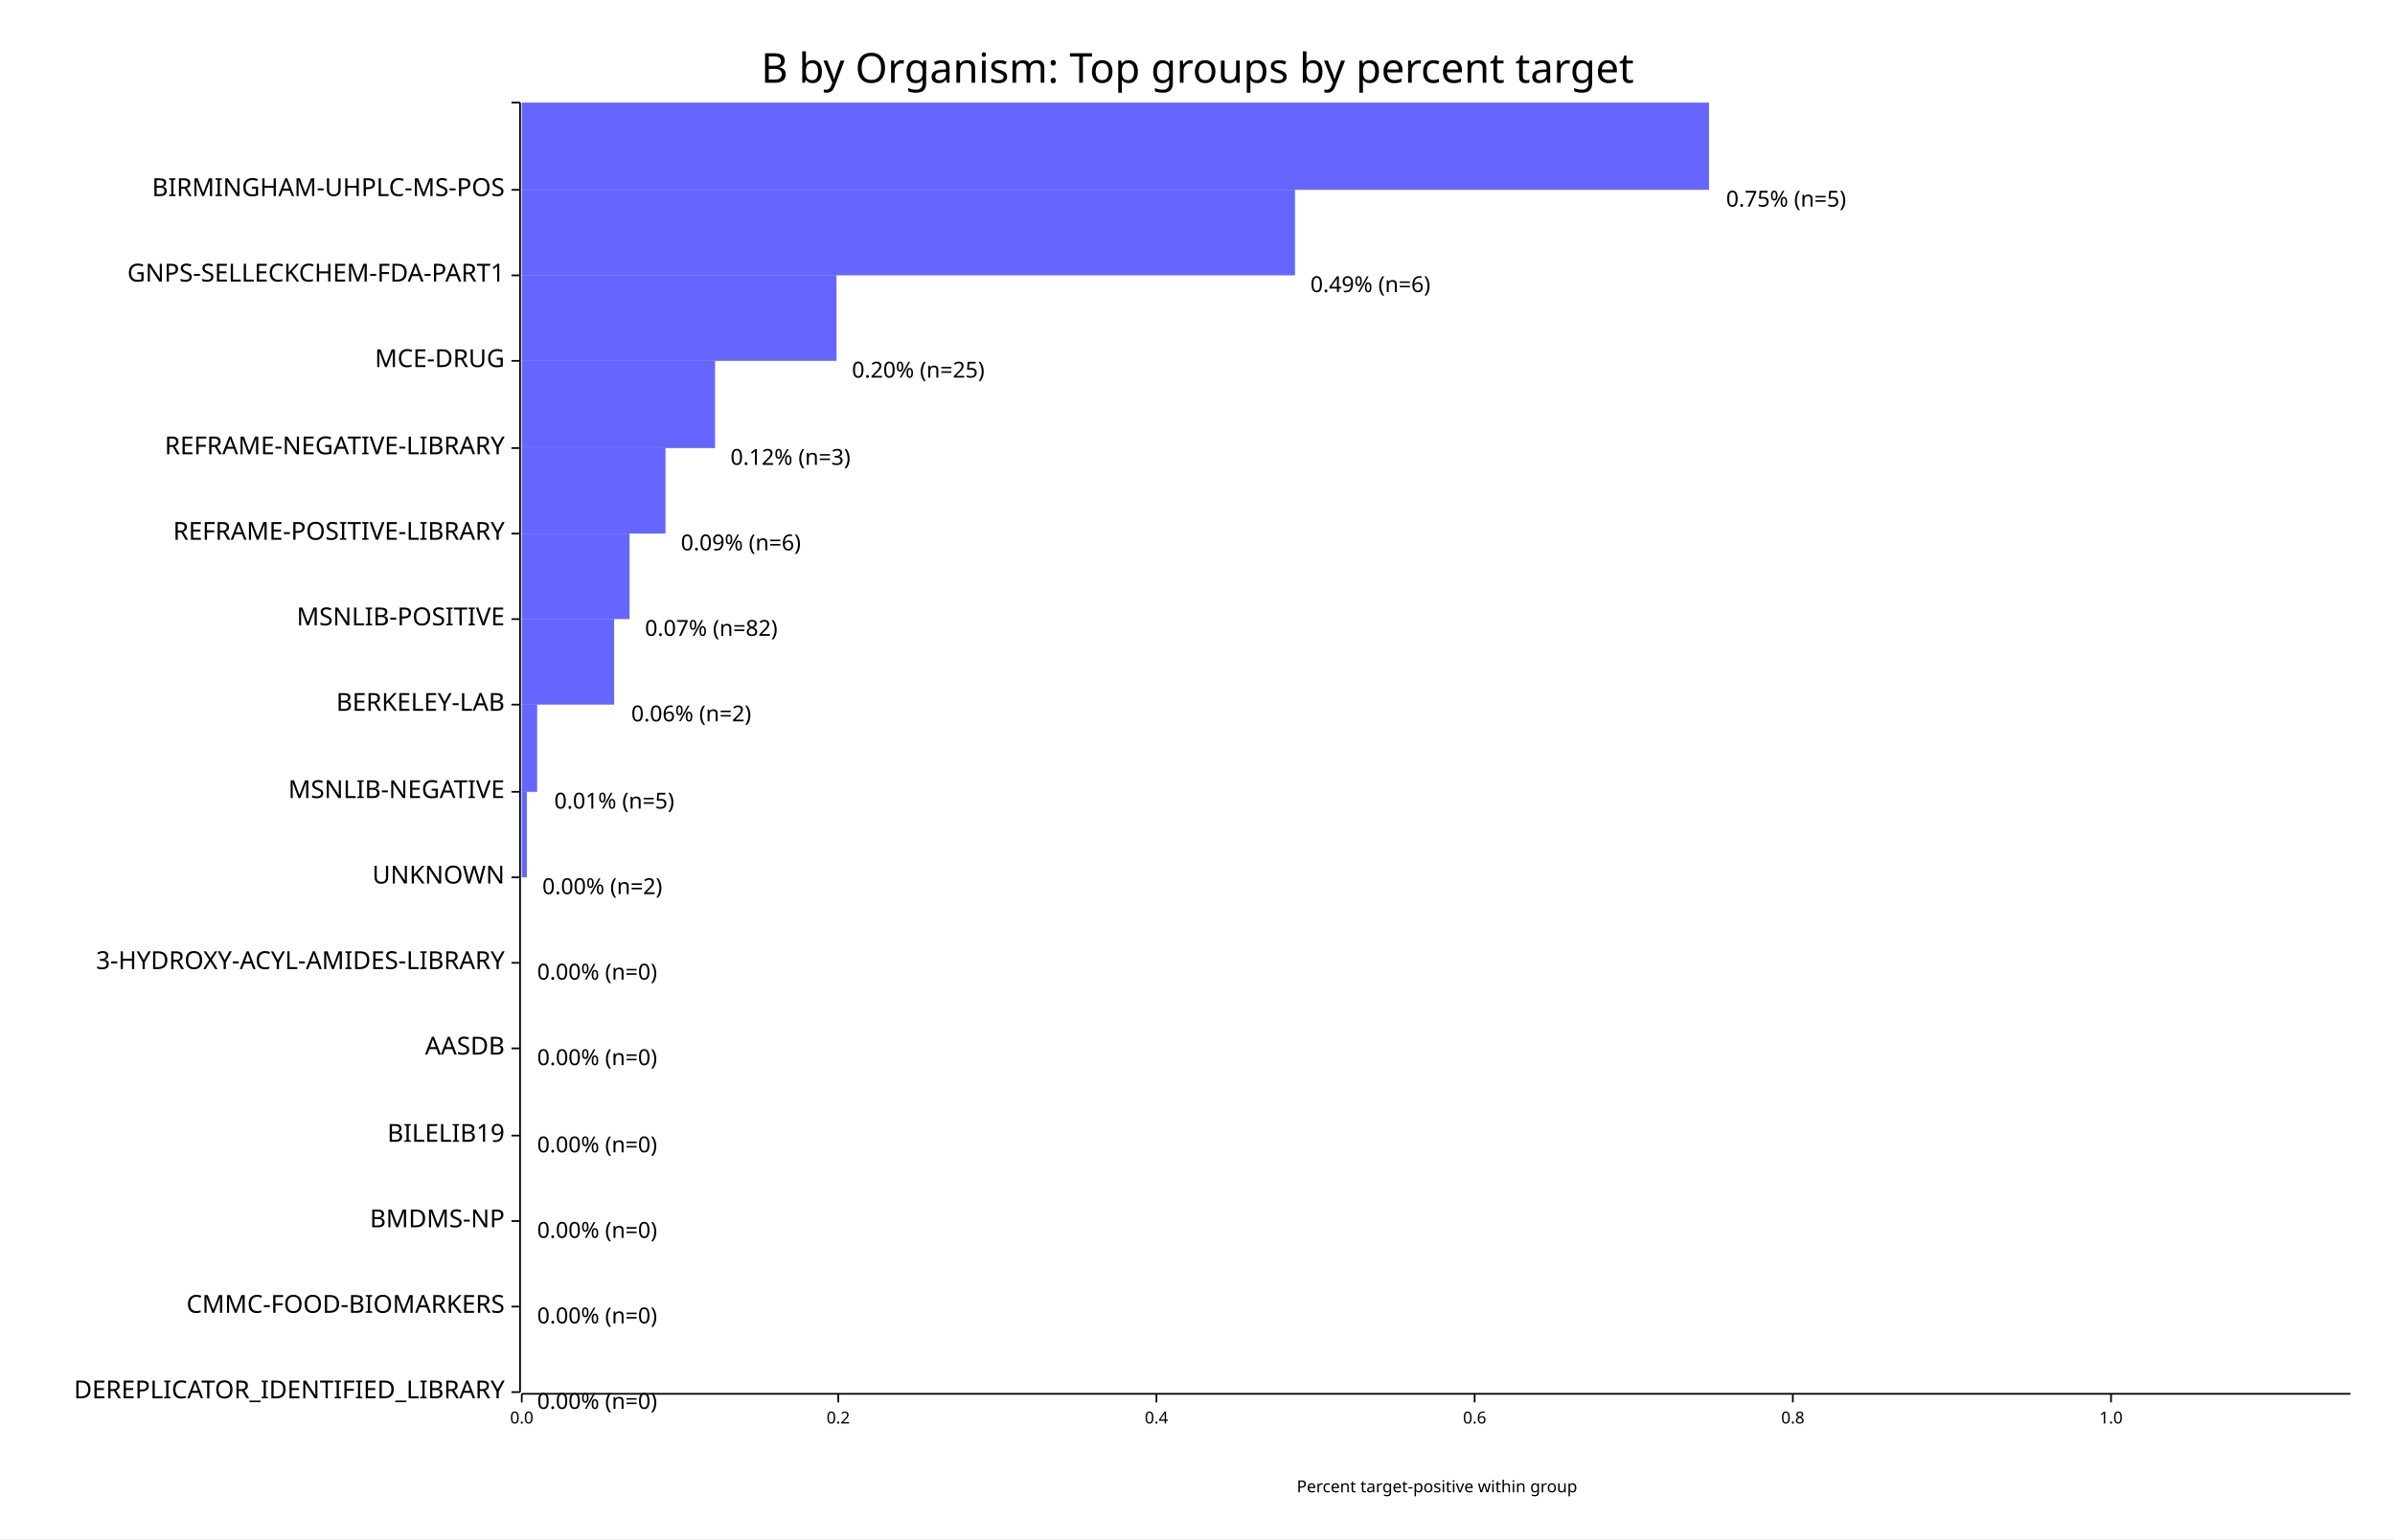
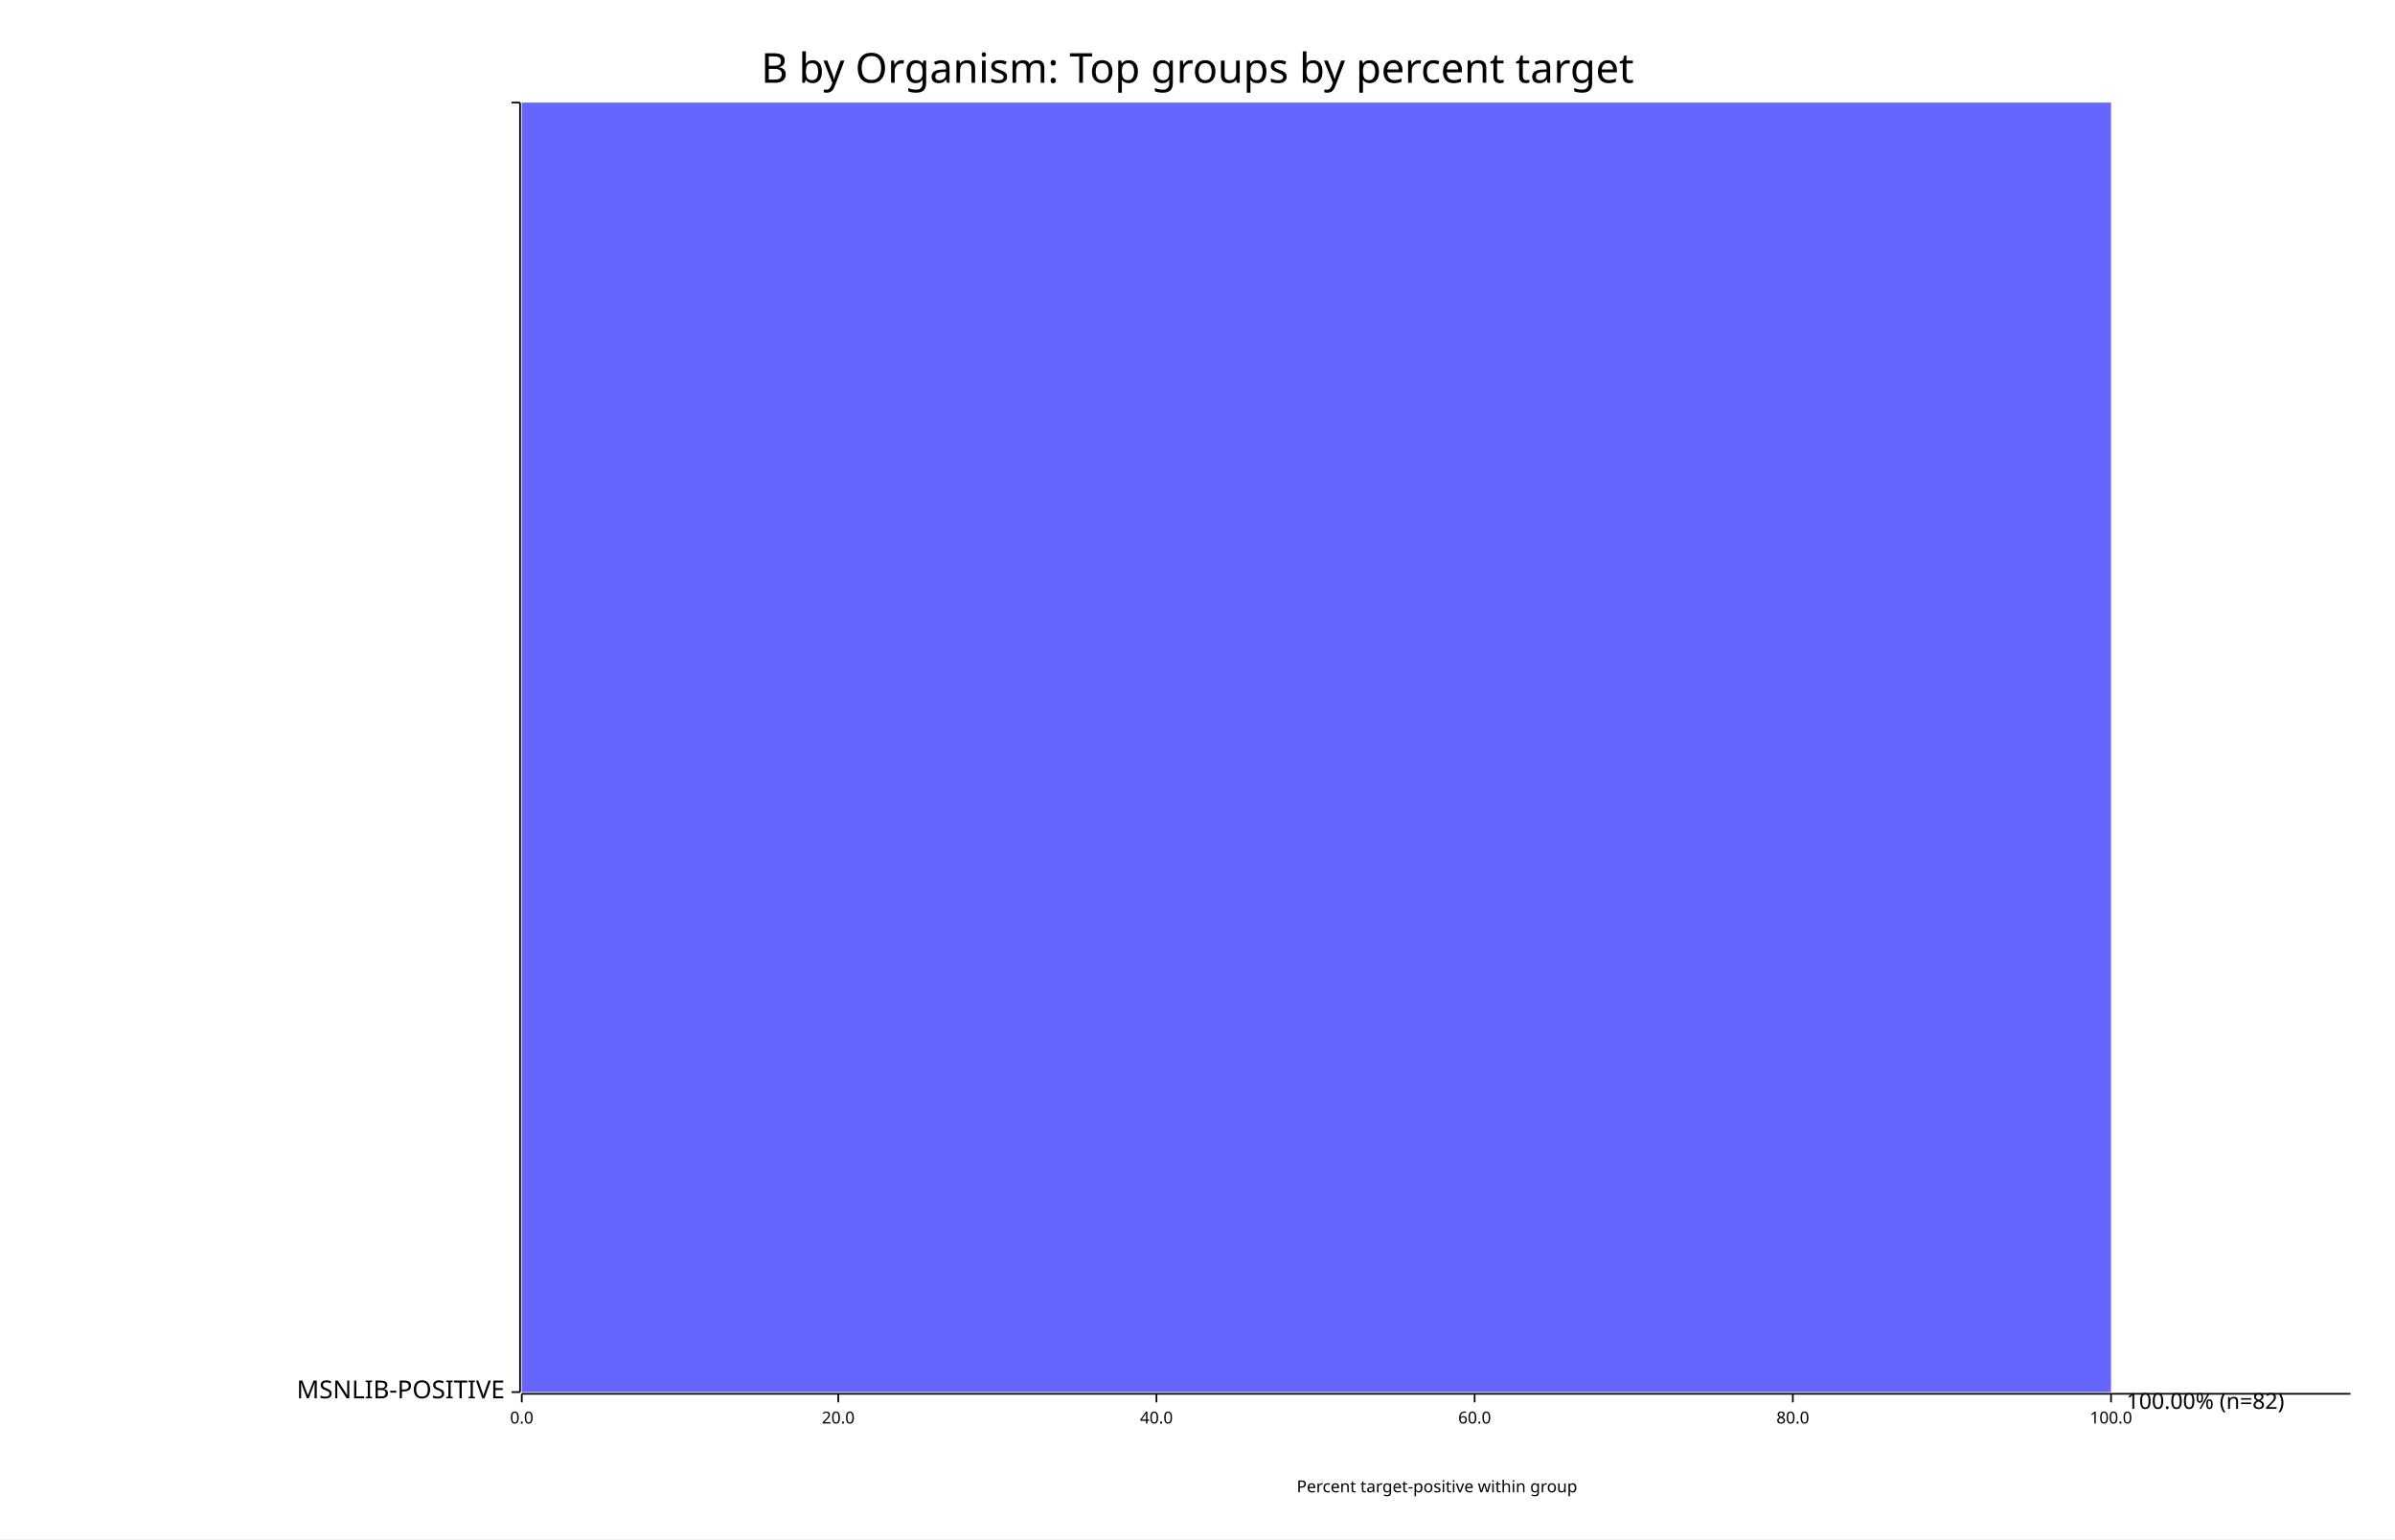
<svg xmlns="http://www.w3.org/2000/svg" width="1400" height="900" viewBox="0 0 1400 900">
  <rect x="0" y="0" width="1400" height="900" opacity="1" fill="#FFFFFF" stroke="none" />
  <text x="700" y="30" dy="0.76em" text-anchor="middle" font-family="sans-serif" font-size="24.194" opacity="1" fill="#000000">
B by Organism: Top groups by percent target
</text>
  <text x="840" y="875" dy="-0.5ex" text-anchor="middle" font-family="sans-serif" font-size="9.677" opacity="1" fill="#000000">
Percent target-positive within group
</text>
  <polyline fill="none" opacity="1" stroke="#000000" stroke-width="1" points="304,60 304,814 " />
  <text x="295" y="814" dy="0.5ex" text-anchor="end" font-family="sans-serif" font-size="14.516" opacity="1" fill="#000000">
- DEREPLICATOR_IDENTIFIED_LIBRARY
+ MSNLIB-POSITIVE
</text>
  <polyline fill="none" opacity="1" stroke="#000000" stroke-width="1" points="299,814 304,814 " />
-   <text x="295" y="764" dy="0.5ex" text-anchor="end" font-family="sans-serif" font-size="14.516" opacity="1" fill="#000000">
- CMMC-FOOD-BIOMARKERS
- </text>
-   <polyline fill="none" opacity="1" stroke="#000000" stroke-width="1" points="299,764 304,764 " />
-   <text x="295" y="714" dy="0.5ex" text-anchor="end" font-family="sans-serif" font-size="14.516" opacity="1" fill="#000000">
- BMDMS-NP
- </text>
-   <polyline fill="none" opacity="1" stroke="#000000" stroke-width="1" points="299,714 304,714 " />
-   <text x="295" y="664" dy="0.5ex" text-anchor="end" font-family="sans-serif" font-size="14.516" opacity="1" fill="#000000">
- BILELIB19
- </text>
-   <polyline fill="none" opacity="1" stroke="#000000" stroke-width="1" points="299,664 304,664 " />
-   <text x="295" y="613" dy="0.5ex" text-anchor="end" font-family="sans-serif" font-size="14.516" opacity="1" fill="#000000">
- AASDB
- </text>
-   <polyline fill="none" opacity="1" stroke="#000000" stroke-width="1" points="299,613 304,613 " />
-   <text x="295" y="563" dy="0.5ex" text-anchor="end" font-family="sans-serif" font-size="14.516" opacity="1" fill="#000000">
- 3-HYDROXY-ACYL-AMIDES-LIBRARY
- </text>
-   <polyline fill="none" opacity="1" stroke="#000000" stroke-width="1" points="299,563 304,563 " />
-   <text x="295" y="513" dy="0.5ex" text-anchor="end" font-family="sans-serif" font-size="14.516" opacity="1" fill="#000000">
- UNKNOWN
- </text>
-   <polyline fill="none" opacity="1" stroke="#000000" stroke-width="1" points="299,513 304,513 " />
-   <text x="295" y="463" dy="0.5ex" text-anchor="end" font-family="sans-serif" font-size="14.516" opacity="1" fill="#000000">
- MSNLIB-NEGATIVE
- </text>
-   <polyline fill="none" opacity="1" stroke="#000000" stroke-width="1" points="299,463 304,463 " />
-   <text x="295" y="412" dy="0.5ex" text-anchor="end" font-family="sans-serif" font-size="14.516" opacity="1" fill="#000000">
- BERKELEY-LAB
- </text>
-   <polyline fill="none" opacity="1" stroke="#000000" stroke-width="1" points="299,412 304,412 " />
-   <text x="295" y="362" dy="0.5ex" text-anchor="end" font-family="sans-serif" font-size="14.516" opacity="1" fill="#000000">
- MSNLIB-POSITIVE
- </text>
-   <polyline fill="none" opacity="1" stroke="#000000" stroke-width="1" points="299,362 304,362 " />
-   <text x="295" y="312" dy="0.5ex" text-anchor="end" font-family="sans-serif" font-size="14.516" opacity="1" fill="#000000">
- REFRAME-POSITIVE-LIBRARY
- </text>
-   <polyline fill="none" opacity="1" stroke="#000000" stroke-width="1" points="299,312 304,312 " />
-   <text x="295" y="262" dy="0.5ex" text-anchor="end" font-family="sans-serif" font-size="14.516" opacity="1" fill="#000000">
- REFRAME-NEGATIVE-LIBRARY
- </text>
-   <polyline fill="none" opacity="1" stroke="#000000" stroke-width="1" points="299,262 304,262 " />
-   <text x="295" y="211" dy="0.5ex" text-anchor="end" font-family="sans-serif" font-size="14.516" opacity="1" fill="#000000">
- MCE-DRUG
- </text>
-   <polyline fill="none" opacity="1" stroke="#000000" stroke-width="1" points="299,211 304,211 " />
-   <text x="295" y="161" dy="0.5ex" text-anchor="end" font-family="sans-serif" font-size="14.516" opacity="1" fill="#000000">
- GNPS-SELLECKCHEM-FDA-PART1
- </text>
-   <polyline fill="none" opacity="1" stroke="#000000" stroke-width="1" points="299,161 304,161 " />
-   <text x="295" y="111" dy="0.5ex" text-anchor="end" font-family="sans-serif" font-size="14.516" opacity="1" fill="#000000">
- BIRMINGHAM-UHPLC-MS-POS
- </text>
-   <polyline fill="none" opacity="1" stroke="#000000" stroke-width="1" points="299,111 304,111 " />
  <text x="295" y="60" dy="0.5ex" text-anchor="end" font-family="sans-serif" font-size="14.516" opacity="1" fill="#000000">

</text>
  <polyline fill="none" opacity="1" stroke="#000000" stroke-width="1" points="299,60 304,60 " />
  <polyline fill="none" opacity="1" stroke="#000000" stroke-width="1" points="305,815 1374,815 " />
  <text x="305" y="825" dy="0.76em" text-anchor="middle" font-family="sans-serif" font-size="9.677" opacity="1" fill="#000000">
0.0
</text>
  <polyline fill="none" opacity="1" stroke="#000000" stroke-width="1" points="305,815 305,820 " />
  <text x="490" y="825" dy="0.76em" text-anchor="middle" font-family="sans-serif" font-size="9.677" opacity="1" fill="#000000">
- 0.2
+ 20.0
</text>
  <polyline fill="none" opacity="1" stroke="#000000" stroke-width="1" points="490,815 490,820 " />
  <text x="676" y="825" dy="0.76em" text-anchor="middle" font-family="sans-serif" font-size="9.677" opacity="1" fill="#000000">
- 0.4
+ 40.0
</text>
  <polyline fill="none" opacity="1" stroke="#000000" stroke-width="1" points="676,815 676,820 " />
  <text x="862" y="825" dy="0.76em" text-anchor="middle" font-family="sans-serif" font-size="9.677" opacity="1" fill="#000000">
- 0.6
+ 60.0
</text>
  <polyline fill="none" opacity="1" stroke="#000000" stroke-width="1" points="862,815 862,820 " />
  <text x="1048" y="825" dy="0.76em" text-anchor="middle" font-family="sans-serif" font-size="9.677" opacity="1" fill="#000000">
- 0.8
+ 80.0
</text>
  <polyline fill="none" opacity="1" stroke="#000000" stroke-width="1" points="1048,815 1048,820 " />
  <text x="1234" y="825" dy="0.76em" text-anchor="middle" font-family="sans-serif" font-size="9.677" opacity="1" fill="#000000">
- 1.0
+ 100.0
</text>
  <polyline fill="none" opacity="1" stroke="#000000" stroke-width="1" points="1234,815 1234,820 " />
-   <rect x="305" y="764" width="0" height="50" opacity="0.6" fill="#0000FF" stroke="none" />
-   <text x="314" y="814" dy="0.76em" text-anchor="start" font-family="sans-serif" font-size="12.903" opacity="1" fill="#000000">
- 0.00% (n=0)
- </text>
-   <rect x="305" y="714" width="0" height="50" opacity="0.6" fill="#0000FF" stroke="none" />
-   <text x="314" y="764" dy="0.76em" text-anchor="start" font-family="sans-serif" font-size="12.903" opacity="1" fill="#000000">
- 0.00% (n=0)
- </text>
-   <rect x="305" y="664" width="0" height="50" opacity="0.6" fill="#0000FF" stroke="none" />
-   <text x="314" y="714" dy="0.76em" text-anchor="start" font-family="sans-serif" font-size="12.903" opacity="1" fill="#000000">
- 0.00% (n=0)
- </text>
-   <rect x="305" y="613" width="0" height="51" opacity="0.6" fill="#0000FF" stroke="none" />
-   <text x="314" y="664" dy="0.76em" text-anchor="start" font-family="sans-serif" font-size="12.903" opacity="1" fill="#000000">
- 0.00% (n=0)
- </text>
-   <rect x="305" y="563" width="0" height="50" opacity="0.6" fill="#0000FF" stroke="none" />
-   <text x="314" y="613" dy="0.76em" text-anchor="start" font-family="sans-serif" font-size="12.903" opacity="1" fill="#000000">
- 0.00% (n=0)
- </text>
-   <rect x="305" y="513" width="0" height="50" opacity="0.6" fill="#0000FF" stroke="none" />
-   <text x="314" y="563" dy="0.76em" text-anchor="start" font-family="sans-serif" font-size="12.903" opacity="1" fill="#000000">
- 0.00% (n=0)
- </text>
-   <rect x="305" y="463" width="3" height="50" opacity="0.6" fill="#0000FF" stroke="none" />
-   <text x="317" y="513" dy="0.76em" text-anchor="start" font-family="sans-serif" font-size="12.903" opacity="1" fill="#000000">
- 0.00% (n=2)
- </text>
-   <rect x="305" y="412" width="9" height="51" opacity="0.6" fill="#0000FF" stroke="none" />
-   <text x="324" y="463" dy="0.76em" text-anchor="start" font-family="sans-serif" font-size="12.903" opacity="1" fill="#000000">
- 0.01% (n=5)
- </text>
-   <rect x="305" y="362" width="54" height="50" opacity="0.6" fill="#0000FF" stroke="none" />
-   <text x="369" y="412" dy="0.76em" text-anchor="start" font-family="sans-serif" font-size="12.903" opacity="1" fill="#000000">
- 0.06% (n=2)
- </text>
-   <rect x="305" y="312" width="63" height="50" opacity="0.6" fill="#0000FF" stroke="none" />
-   <text x="377" y="362" dy="0.76em" text-anchor="start" font-family="sans-serif" font-size="12.903" opacity="1" fill="#000000">
- 0.07% (n=82)
- </text>
-   <rect x="305" y="262" width="84" height="50" opacity="0.6" fill="#0000FF" stroke="none" />
-   <text x="398" y="312" dy="0.76em" text-anchor="start" font-family="sans-serif" font-size="12.903" opacity="1" fill="#000000">
- 0.09% (n=6)
- </text>
-   <rect x="305" y="211" width="113" height="51" opacity="0.6" fill="#0000FF" stroke="none" />
-   <text x="427" y="262" dy="0.76em" text-anchor="start" font-family="sans-serif" font-size="12.903" opacity="1" fill="#000000">
- 0.12% (n=3)
- </text>
-   <rect x="305" y="161" width="184" height="50" opacity="0.6" fill="#0000FF" stroke="none" />
-   <text x="498" y="211" dy="0.76em" text-anchor="start" font-family="sans-serif" font-size="12.903" opacity="1" fill="#000000">
- 0.20% (n=25)
- </text>
-   <rect x="305" y="111" width="452" height="50" opacity="0.6" fill="#0000FF" stroke="none" />
-   <text x="766" y="161" dy="0.76em" text-anchor="start" font-family="sans-serif" font-size="12.903" opacity="1" fill="#000000">
- 0.49% (n=6)
- </text>
-   <rect x="305" y="60" width="694" height="51" opacity="0.6" fill="#0000FF" stroke="none" />
-   <text x="1009" y="111" dy="0.76em" text-anchor="start" font-family="sans-serif" font-size="12.903" opacity="1" fill="#000000">
- 0.75% (n=5)
+   <rect x="305" y="60" width="929" height="754" opacity="0.6" fill="#0000FF" stroke="none" />
+   <text x="1243" y="814" dy="0.76em" text-anchor="start" font-family="sans-serif" font-size="12.903" opacity="1" fill="#000000">
+ 100.00% (n=82)
</text>
</svg>
